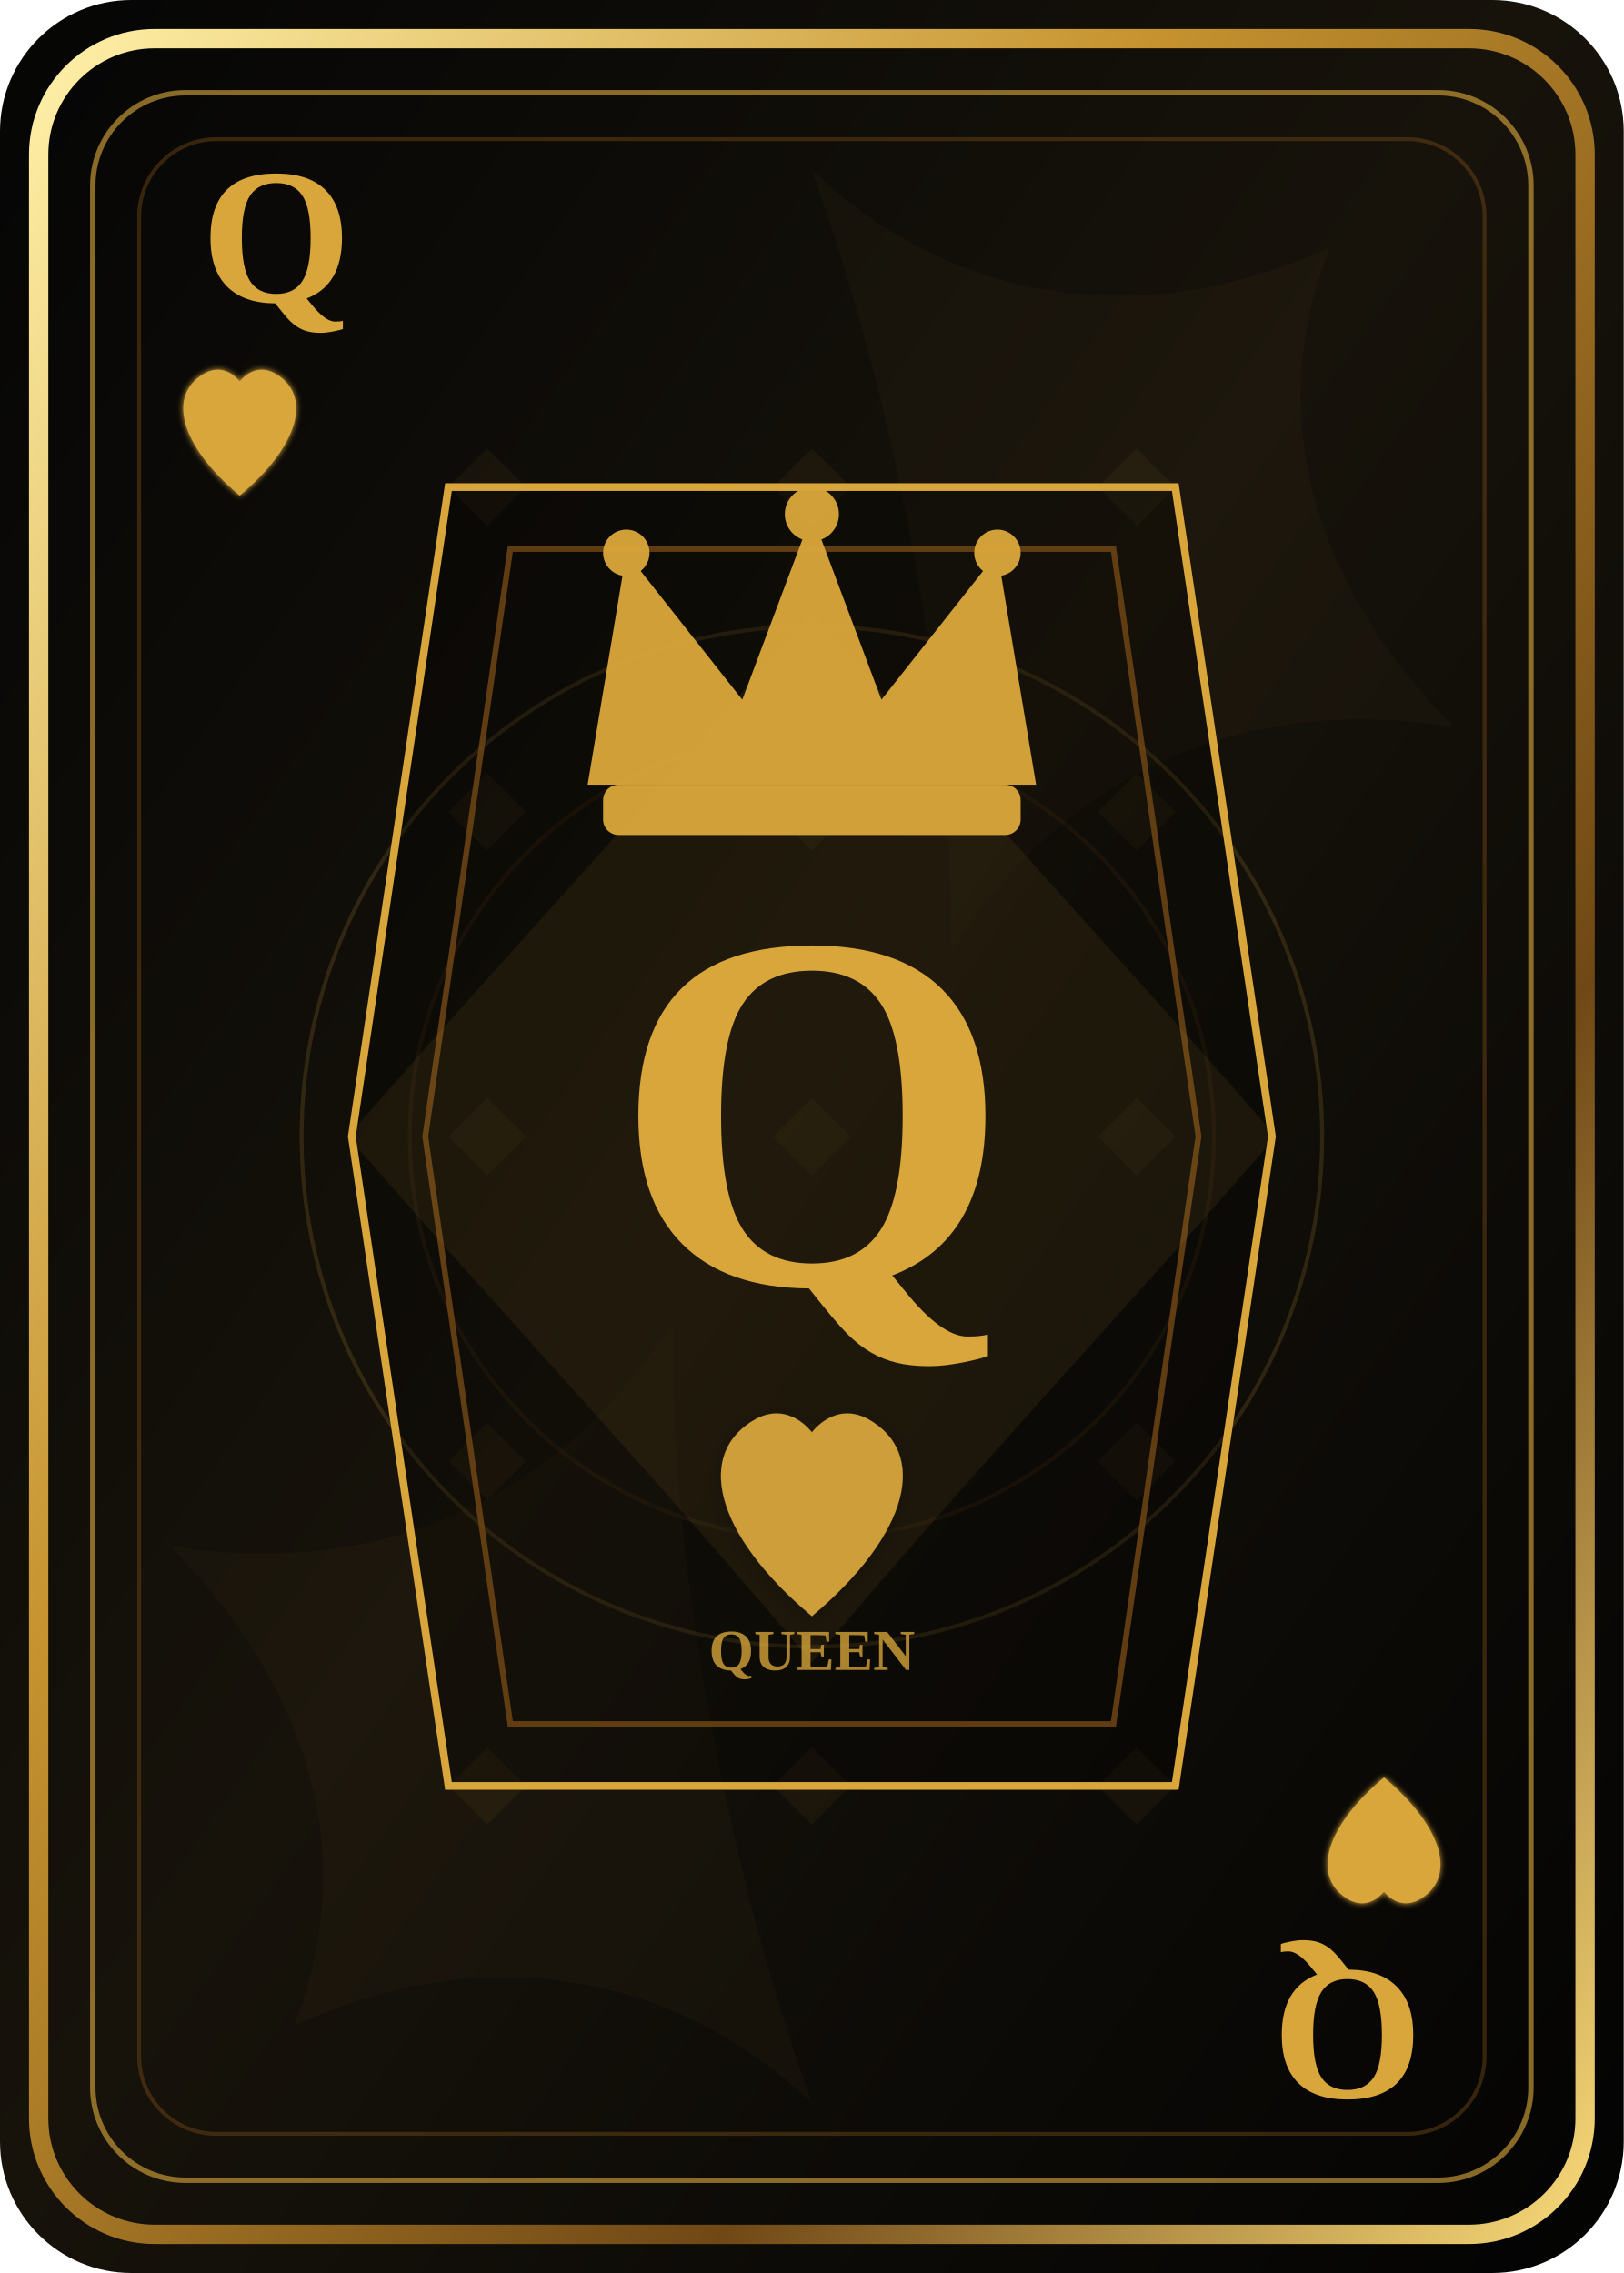
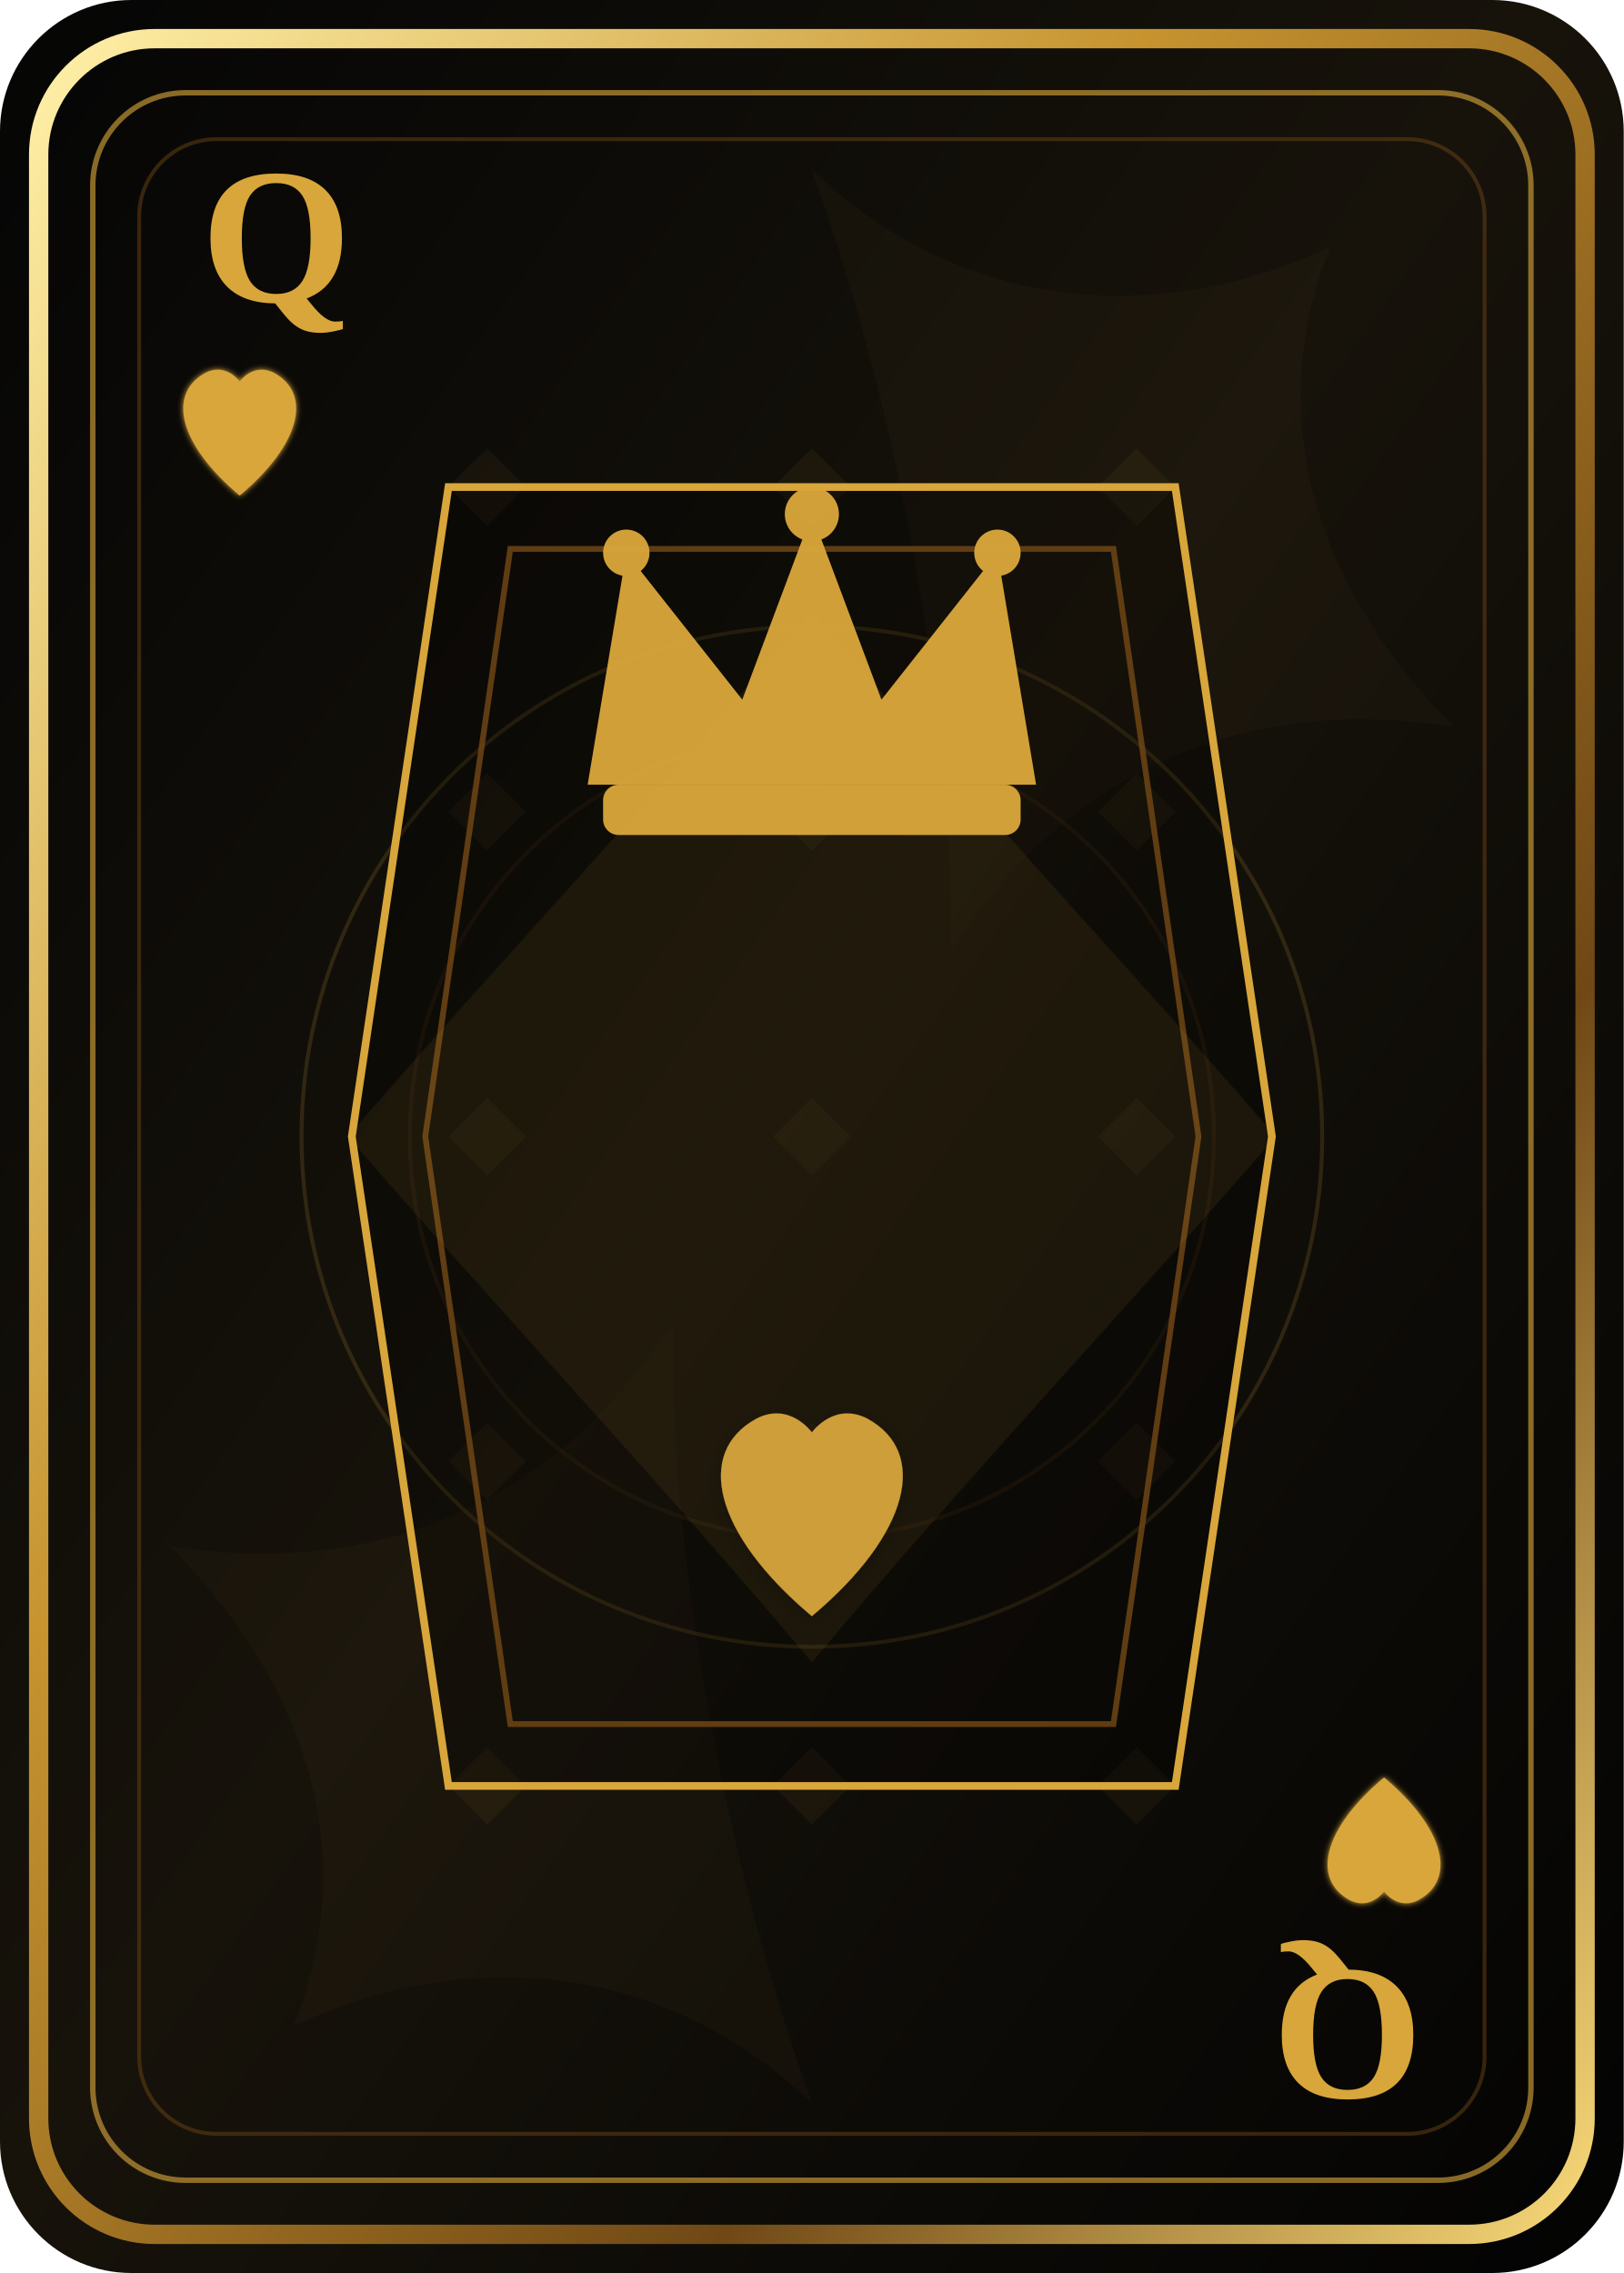
<svg xmlns="http://www.w3.org/2000/svg" width="420" height="588" viewBox="0 0 420 588" role="img" aria-labelledby="title desc">
  <defs>
    <linearGradient id="bg" x1="0" y1="0" x2="1" y2="1">
      <stop offset="0" stop-color="#050505" />
      <stop offset="0.48" stop-color="#17130b" />
      <stop offset="1" stop-color="#030303" />
    </linearGradient>
    <linearGradient id="edge" x1="0" y1="0" x2="1" y2="1">
      <stop offset="0" stop-color="#fff0a8" />
      <stop offset="0.36" stop-color="#c6932f" />
      <stop offset="0.72" stop-color="#6f4815" />
      <stop offset="1" stop-color="#f7d878" />
    </linearGradient>
    <filter id="softGlow" x="-30%" y="-30%" width="160%" height="160%">
      <feGaussianBlur stdDeviation="2.2" result="blur" />
      <feMerge>
        <feMergeNode in="blur" />
        <feMergeNode in="SourceGraphic" />
      </feMerge>
    </filter>
    <style>
      .rank { font-family: Georgia, 'Times New Roman', serif; font-weight: 700; fill: #d8a63a; letter-spacing: 0; }
      .corner .suit { filter: url(#softGlow); }
      .face-rank { font-family: Georgia, 'Times New Roman', serif; font-size: 132px; font-weight: 700; fill: #d8a63a; letter-spacing: 0; }
      .small-label { font-family: Georgia, 'Times New Roman', serif; font-size: 15px; font-weight: 700; fill: #d8a63a; letter-spacing: 0; opacity: 0.78; }
      .suit { filter: drop-shadow(0 2px 4px rgba(0,0,0,0.55)); }
    </style>
  </defs>
  <rect width="420" height="588" rx="34" fill="url(#bg)" />
  <rect x="10" y="10" width="400" height="568" rx="30" fill="none" stroke="url(#edge)" stroke-width="5" />
  <rect x="24" y="24" width="372" height="540" rx="24" fill="none" stroke="#d8a63a" stroke-width="1.4" opacity="0.62" />
  <rect x="36" y="36" width="348" height="516" rx="20" fill="none" stroke="#6e4514" stroke-width="1" opacity="0.48" />
  <path d="M210 44 C250 82 301 84 344 64 C325 112 344 156 376 188 C319 179 274 202 246 246 C247 197 236 116 210 44 Z" fill="#d8a63a" opacity="0.035" />
  <path d="M210 544 C170 506 119 504 76 524 C95 476 76 432 44 400 C101 409 146 386 174 342 C173 391 184 472 210 544 Z" fill="#d8a63a" opacity="0.035" />
  <path d="M126 116 L136 126 L126 136 L116 126 Z" fill="#d8a63a" opacity="0.055" />
  <path d="M210 116 L220 126 L210 136 L200 126 Z" fill="#d8a63a" opacity="0.055" />
  <path d="M294 116 L304 126 L294 136 L284 126 Z" fill="#d8a63a" opacity="0.055" />
  <path d="M126 200 L136 210 L126 220 L116 210 Z" fill="#d8a63a" opacity="0.055" />
  <path d="M210 200 L220 210 L210 220 L200 210 Z" fill="#d8a63a" opacity="0.055" />
  <path d="M294 200 L304 210 L294 220 L284 210 Z" fill="#d8a63a" opacity="0.055" />
  <path d="M126 284 L136 294 L126 304 L116 294 Z" fill="#d8a63a" opacity="0.055" />
  <path d="M210 284 L220 294 L210 304 L200 294 Z" fill="#d8a63a" opacity="0.055" />
  <path d="M294 284 L304 294 L294 304 L284 294 Z" fill="#d8a63a" opacity="0.055" />
  <path d="M126 368 L136 378 L126 388 L116 378 Z" fill="#d8a63a" opacity="0.055" />
  <path d="M210 368 L220 378 L210 388 L200 378 Z" fill="#d8a63a" opacity="0.055" />
  <path d="M294 368 L304 378 L294 388 L284 378 Z" fill="#d8a63a" opacity="0.055" />
  <path d="M126 452 L136 462 L126 472 L116 462 Z" fill="#d8a63a" opacity="0.055" />
  <path d="M210 452 L220 462 L210 472 L200 462 Z" fill="#d8a63a" opacity="0.055" />
  <path d="M294 452 L304 462 L294 472 L284 462 Z" fill="#d8a63a" opacity="0.055" />
  <circle cx="210" cy="294" r="132" fill="none" stroke="#d8a63a" stroke-width="1" opacity="0.16" />
  <circle cx="210" cy="294" r="104" fill="none" stroke="#6e4514" stroke-width="1" opacity="0.18" />
  <g class="corner">
    <text x="52" y="78" class="rank" font-size="50">Q</text>
    <g class="suit " transform="translate(62 112) rotate(0) scale(0.36)" fill="#d8a63a" opacity="1">
      <path d="M0 45 C-44 8 -52 -28 -25 -43 C-10 -51 0 -37 0 -37 C0 -37 10 -51 25 -43 C52 -28 44 8 0 45 Z" />
    </g>
  </g>
  <g class="corner" transform="translate(420 588) rotate(180)">
    <text x="52" y="78" class="rank" font-size="50">Q</text>
    <g class="suit " transform="translate(62 112) rotate(0) scale(0.36)" fill="#d8a63a" opacity="1">
      <path d="M0 45 C-44 8 -52 -28 -25 -43 C-10 -51 0 -37 0 -37 C0 -37 10 -51 25 -43 C52 -28 44 8 0 45 Z" />
    </g>
  </g>
  <g class="face-card">
    <path d="M116 126 H304 L329 294 L304 462 H116 L91 294 Z" fill="#000000" fill-opacity="0.28" stroke="#d8a63a" stroke-width="2" />
    <path d="M132 142 H288 L310 294 L288 446 H132 L110 294 Z" fill="none" stroke="#6e4514" stroke-width="1.5" opacity="0.85" />
    <g transform="translate(210 177)" fill="#d8a63a" opacity="0.96">
      <path d="M-58 26 L-48 -34 L-18 4 L0 -44 L18 4 L48 -34 L58 26 Z" />
      <rect x="-54" y="26" width="108" height="13" rx="4" />
      <circle cx="-48" cy="-34" r="6" />
      <circle cx="0" cy="-44" r="7" />
      <circle cx="48" cy="-34" r="6" />
    </g>
-     <text x="210" y="332" text-anchor="middle" class="face-rank">Q</text>
    <g class="suit " transform="translate(210 392) rotate(0) scale(0.58)" fill="#d8a63a" opacity="0.94">
      <path d="M0 45 C-44 8 -52 -28 -25 -43 C-10 -51 0 -37 0 -37 C0 -37 10 -51 25 -43 C52 -28 44 8 0 45 Z" />
    </g>
-     <text x="210" y="432" text-anchor="middle" class="small-label">QUEEN</text>
    <g transform="translate(210 294)" opacity="0.08" fill="#d8a63a">
      <path d="M0 -136 C42 -86 82 -44 120 0 C82 44 42 86 0 136 C-42 86 -82 44 -120 0 C-82 -44 -42 -86 0 -136 Z" />
    </g>
  </g>
</svg>
